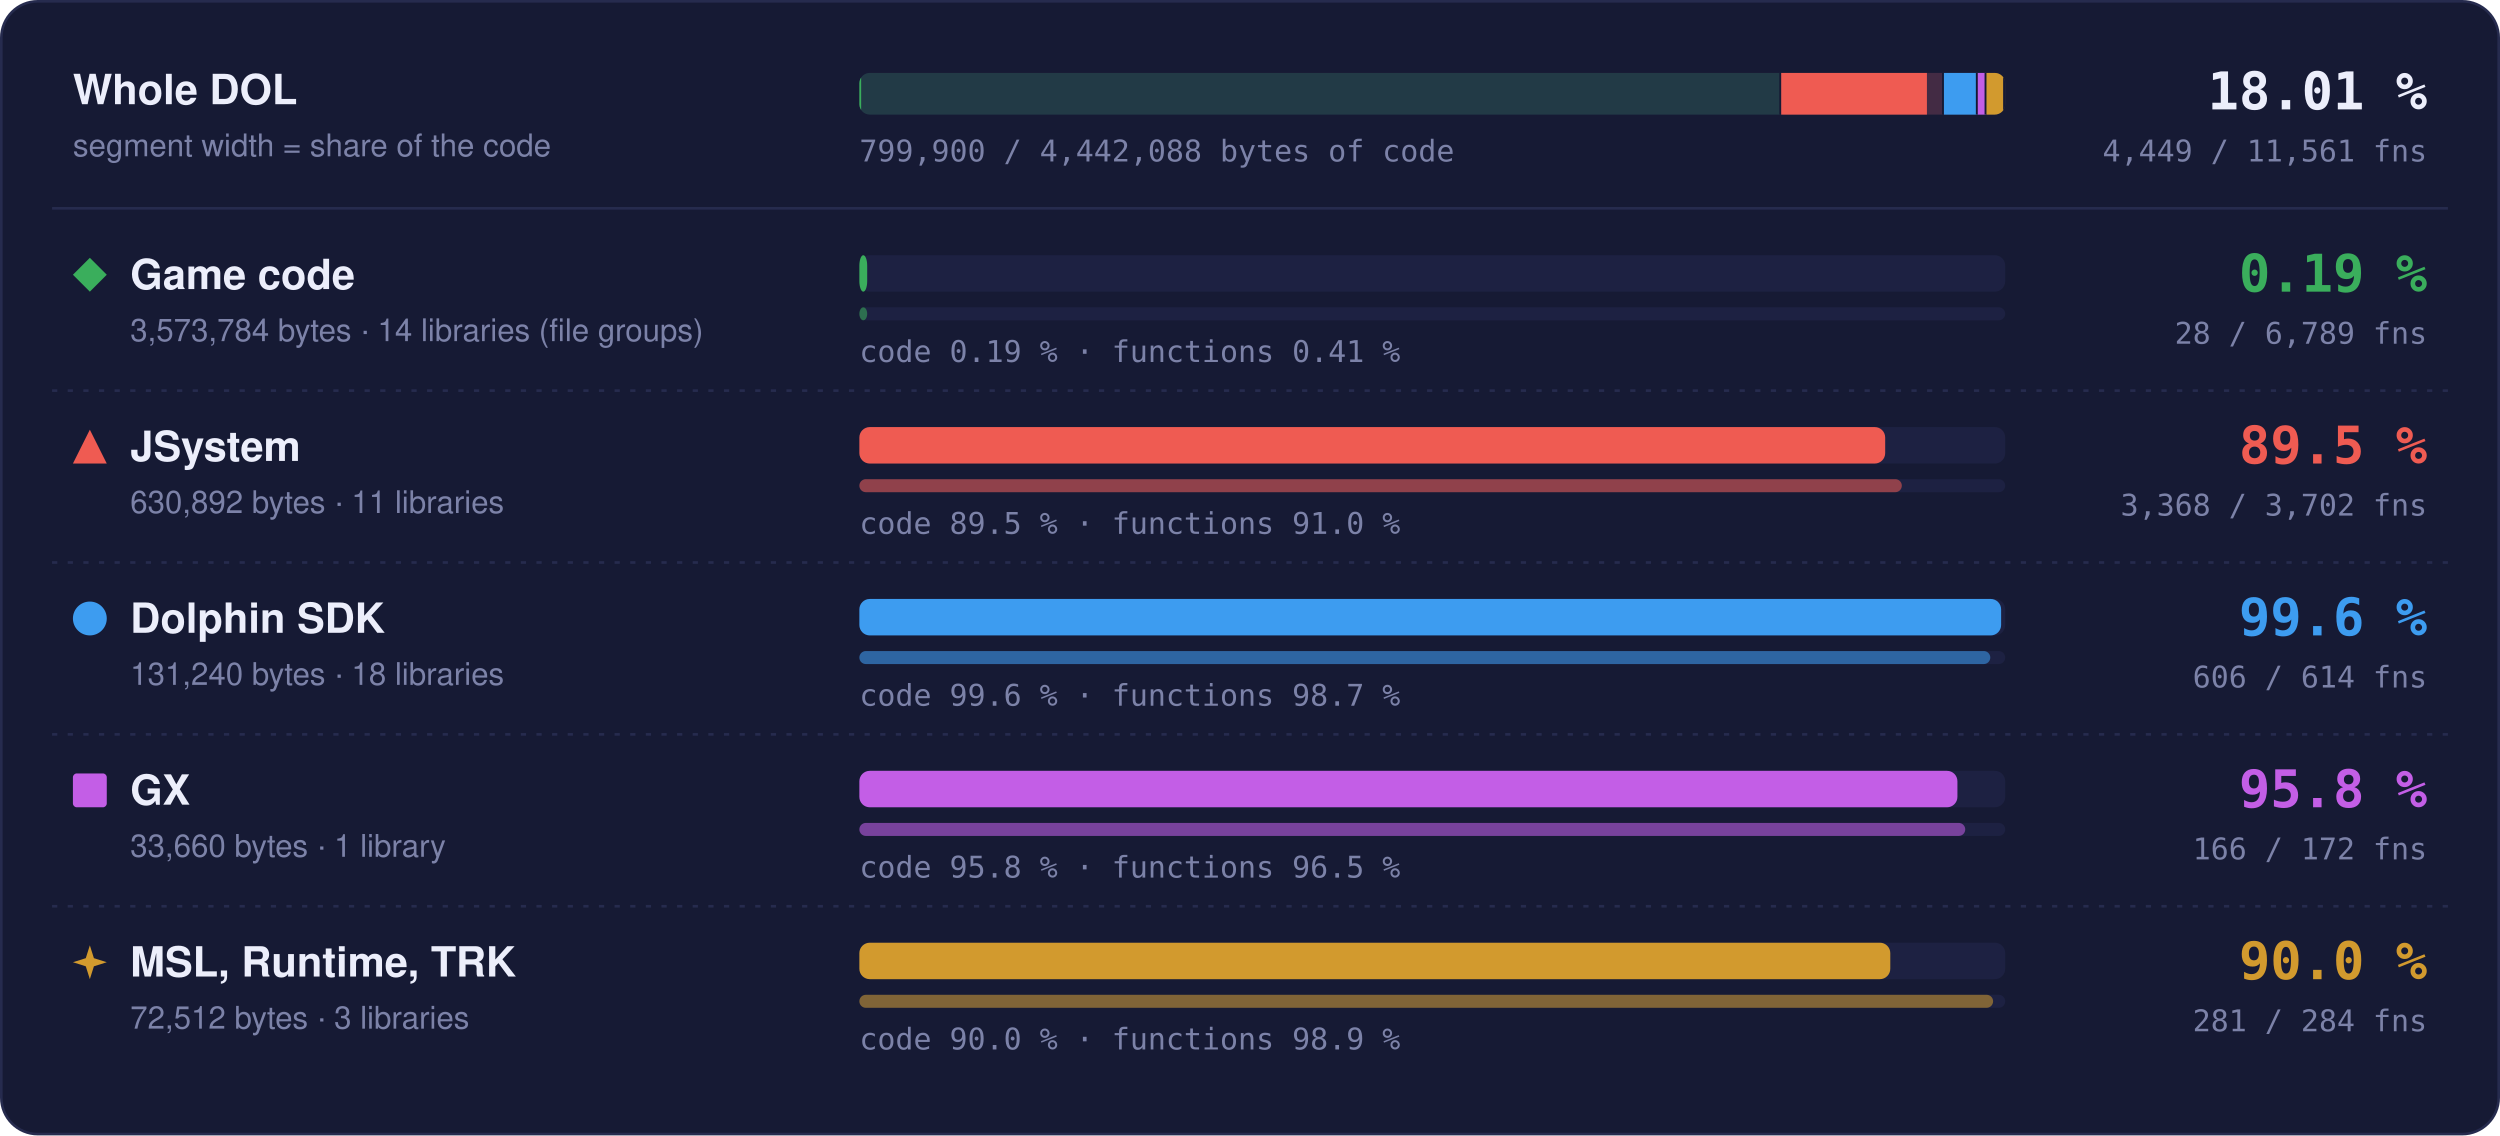
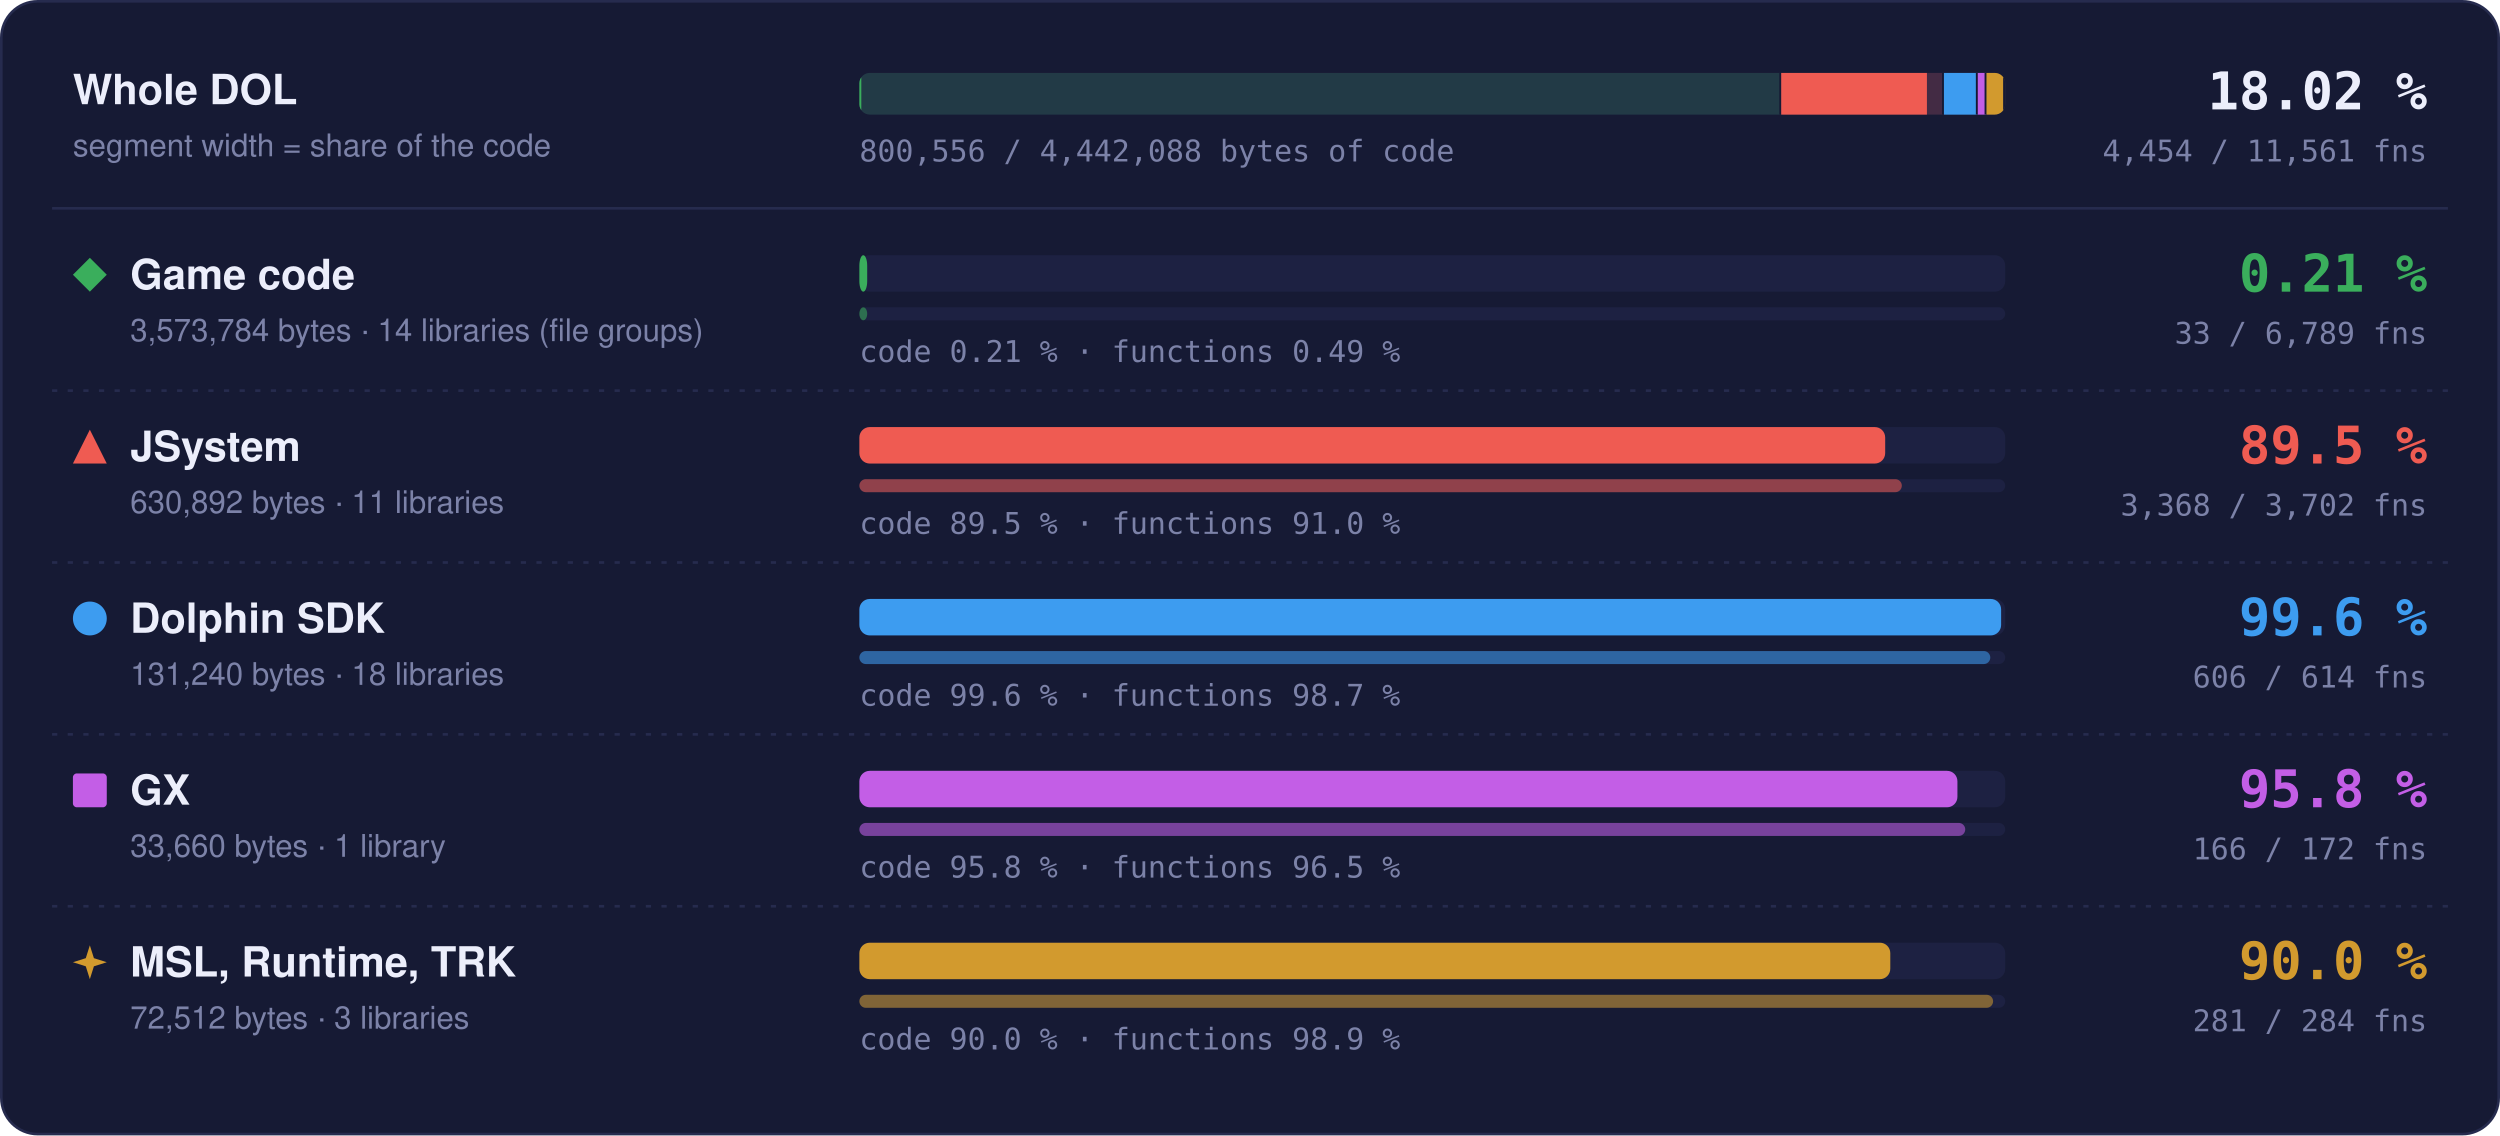
- <svg xmlns="http://www.w3.org/2000/svg" width="960" height="436" viewBox="0 0 960 436" role="img" aria-label="Matched code and functions per region: Game code 0.19 % of code, 28 of 6789 functions; JSystem 89.5 % of code, 3368 of 3702 functions; Dolphin SDK 99.6 % of code, 606 of 614 functions; GX 95.8 % of code, 166 of 172 functions; MSL, Runtime, TRK 90.0 % of code, 281 of 284 functions">
+ <svg xmlns="http://www.w3.org/2000/svg" width="960" height="436" viewBox="0 0 960 436" role="img" aria-label="Matched code and functions per region: Game code 0.21 % of code, 33 of 6789 functions; JSystem 89.5 % of code, 3368 of 3702 functions; Dolphin SDK 99.6 % of code, 606 of 614 functions; GX 95.8 % of code, 166 of 172 functions; MSL, Runtime, TRK 90.0 % of code, 281 of 284 functions">
  <style>text { font-family: -apple-system, BlinkMacSystemFont, 'Segoe UI', Helvetica, Arial, sans-serif; } .mono { font-family: ui-monospace, SFMono-Regular, 'SF Mono', Menlo, Consolas, monospace; } .grow { transform-box: fill-box; transform-origin: 0 50%; animation: grow 1.4s cubic-bezier(.2,.8,.2,1) both; } @keyframes grow { from { transform: scaleX(0); } } @media (prefers-reduced-motion: reduce) { * { animation: none !important; } }</style>
  <rect x="0.5" y="0.5" width="959" height="435" rx="14" fill="#161a34" stroke="#262b4e" />
  <text x="28" y="40" font-size="16" font-weight="700" fill="#eceefb">Whole DOL</text>
  <text x="28" y="60" font-size="12" fill="#7c82a8">segment width = share of the code</text>
  <rect x="330" y="28" width="440" height="16" rx="4" fill="#1d2142" />
  <clipPath id="wb">
    <rect x="330" y="28" width="440" height="16" rx="4" />
  </clipPath>
  <g clip-path="url(#wb)">
    <rect x="330.00" y="28" width="353.99" height="16" fill="#3aae5c" fill-opacity="0.18" />
-     <rect class="grow" x="330.00" y="28" width="0.68" height="16" fill="#3aae5c" />
+     <rect class="grow" x="330.00" y="28" width="0.74" height="16" fill="#3aae5c" />
    <rect x="683.24" y="28" width="1.5" height="16" fill="#161a34" />
    <rect x="683.99" y="28" width="62.49" height="16" fill="#ef5b52" fill-opacity="0.18" />
    <rect class="grow" x="683.99" y="28" width="55.95" height="16" fill="#ef5b52" />
    <rect x="745.73" y="28" width="1.5" height="16" fill="#161a34" />
    <rect x="746.48" y="28" width="13.00" height="16" fill="#3d9cf0" fill-opacity="0.18" />
    <rect class="grow" x="746.48" y="28" width="12.95" height="16" fill="#3d9cf0" />
    <rect x="758.73" y="28" width="1.5" height="16" fill="#161a34" />
    <rect x="759.48" y="28" width="3.33" height="16" fill="#c35ee6" fill-opacity="0.18" />
    <rect class="grow" x="759.48" y="28" width="3.20" height="16" fill="#c35ee6" />
    <rect x="762.07" y="28" width="1.5" height="16" fill="#161a34" />
    <rect x="762.82" y="28" width="7.18" height="16" fill="#d29a2e" fill-opacity="0.18" />
    <rect class="grow" x="762.82" y="28" width="6.46" height="16" fill="#d29a2e" />
    <rect x="769.25" y="28" width="1.5" height="16" fill="#161a34" />
  </g>
-   <text x="932" y="42" text-anchor="end" class="mono" font-size="20" font-weight="700" fill="#eceefb">18.01 %</text>
-   <text x="932" y="62" text-anchor="end" class="mono" font-size="11.5" fill="#7c82a8">4,449 / 11,561 fns</text>
-   <text x="330" y="62" class="mono" font-size="11.5" fill="#7c82a8">799,900 / 4,442,088 bytes of code</text>
+   <text x="932" y="42" text-anchor="end" class="mono" font-size="20" font-weight="700" fill="#eceefb">18.02 %</text>
+   <text x="932" y="62" text-anchor="end" class="mono" font-size="11.5" fill="#7c82a8">4,454 / 11,561 fns</text>
+   <text x="330" y="62" class="mono" font-size="11.5" fill="#7c82a8">800,556 / 4,442,088 bytes of code</text>
  <line x1="20" x2="940" y1="80" y2="80" stroke="#262b4e" />
  <g fill="#3aae5c">
    <path d="M34.5 99L41 105.5L34.5 112L28 105.5Z" />
  </g>
  <text x="50" y="111" font-size="16" font-weight="700" fill="#eceefb">Game code</text>
  <text x="50" y="131" font-size="12" fill="#7c82a8">3,573,784 bytes · 14 libraries (file groups)</text>
  <rect x="330" y="98" width="440" height="14" rx="4" fill="#1d2142" />
  <rect class="grow" style="animation-delay:0.0s" x="330" y="98" width="3.00" height="14" rx="4" fill="#3aae5c" />
  <rect x="330" y="118" width="440" height="5" rx="2.5" fill="#1d2142" />
  <rect class="grow" style="animation-delay:0.2s" x="330" y="118" width="3.00" height="5" rx="2.5" fill="#3aae5c" fill-opacity="0.55" />
-   <text x="330" y="139" class="mono" font-size="11.5" fill="#7c82a8">code 0.19 % · functions 0.41 %</text>
-   <text x="932" y="112" text-anchor="end" class="mono" font-size="20" font-weight="700" fill="#3aae5c">0.19 %</text>
-   <text x="932" y="132" text-anchor="end" class="mono" font-size="11.5" fill="#7c82a8">28 / 6,789 fns</text>
+   <text x="330" y="139" class="mono" font-size="11.5" fill="#7c82a8">code 0.21 % · functions 0.49 %</text>
+   <text x="932" y="112" text-anchor="end" class="mono" font-size="20" font-weight="700" fill="#3aae5c">0.21 %</text>
+   <text x="932" y="132" text-anchor="end" class="mono" font-size="11.5" fill="#7c82a8">33 / 6,789 fns</text>
  <line x1="20" x2="940" y1="150" y2="150" stroke="#262b4e" stroke-dasharray="2 4" />
  <g fill="#ef5b52">
    <path d="M34.5 165L41 178L28 178Z" />
  </g>
  <text x="50" y="177" font-size="16" font-weight="700" fill="#eceefb">JSystem</text>
  <text x="50" y="197" font-size="12" fill="#7c82a8">630,892 bytes · 11 libraries</text>
  <rect x="330" y="164" width="440" height="14" rx="4" fill="#1d2142" />
  <rect class="grow" style="animation-delay:0.1s" x="330" y="164" width="393.91" height="14" rx="4" fill="#ef5b52" />
  <rect x="330" y="184" width="440" height="5" rx="2.5" fill="#1d2142" />
  <rect class="grow" style="animation-delay:0.3s" x="330" y="184" width="400.30" height="5" rx="2.5" fill="#ef5b52" fill-opacity="0.55" />
  <text x="330" y="205" class="mono" font-size="11.5" fill="#7c82a8">code 89.5 % · functions 91.0 %</text>
  <text x="932" y="178" text-anchor="end" class="mono" font-size="20" font-weight="700" fill="#ef5b52">89.5 %</text>
  <text x="932" y="198" text-anchor="end" class="mono" font-size="11.5" fill="#7c82a8">3,368 / 3,702 fns</text>
  <line x1="20" x2="940" y1="216" y2="216" stroke="#262b4e" stroke-dasharray="2 4" />
  <g fill="#3d9cf0">
    <circle cx="34.5" cy="237.5" r="6.5" />
  </g>
  <text x="50" y="243" font-size="16" font-weight="700" fill="#eceefb">Dolphin SDK</text>
  <text x="50" y="263" font-size="12" fill="#7c82a8">131,240 bytes · 18 libraries</text>
  <rect x="330" y="230" width="440" height="14" rx="4" fill="#1d2142" />
  <rect class="grow" style="animation-delay:0.2s" x="330" y="230" width="438.43" height="14" rx="4" fill="#3d9cf0" />
  <rect x="330" y="250" width="440" height="5" rx="2.5" fill="#1d2142" />
  <rect class="grow" style="animation-delay:0.4s" x="330" y="250" width="434.27" height="5" rx="2.5" fill="#3d9cf0" fill-opacity="0.55" />
  <text x="330" y="271" class="mono" font-size="11.5" fill="#7c82a8">code 99.6 % · functions 98.7 %</text>
  <text x="932" y="244" text-anchor="end" class="mono" font-size="20" font-weight="700" fill="#3d9cf0">99.6 %</text>
  <text x="932" y="264" text-anchor="end" class="mono" font-size="11.5" fill="#7c82a8">606 / 614 fns</text>
  <line x1="20" x2="940" y1="282" y2="282" stroke="#262b4e" stroke-dasharray="2 4" />
  <g fill="#c35ee6">
    <rect x="28" y="297" width="13" height="13" rx="1.5" />
  </g>
  <text x="50" y="309" font-size="16" font-weight="700" fill="#eceefb">GX</text>
  <text x="50" y="329" font-size="12" fill="#7c82a8">33,660 bytes · 1 library</text>
  <rect x="330" y="296" width="440" height="14" rx="4" fill="#1d2142" />
  <rect class="grow" style="animation-delay:0.3s" x="330" y="296" width="421.65" height="14" rx="4" fill="#c35ee6" />
  <rect x="330" y="316" width="440" height="5" rx="2.5" fill="#1d2142" />
  <rect class="grow" style="animation-delay:0.5s" x="330" y="316" width="424.65" height="5" rx="2.5" fill="#c35ee6" fill-opacity="0.55" />
  <text x="330" y="337" class="mono" font-size="11.5" fill="#7c82a8">code 95.8 % · functions 96.5 %</text>
  <text x="932" y="310" text-anchor="end" class="mono" font-size="20" font-weight="700" fill="#c35ee6">95.8 %</text>
  <text x="932" y="330" text-anchor="end" class="mono" font-size="11.5" fill="#7c82a8">166 / 172 fns</text>
  <line x1="20" x2="940" y1="348" y2="348" stroke="#262b4e" stroke-dasharray="2 4" />
  <g fill="#d29a2e">
    <path d="M34.5 363L36.06 367.94L41 369.5L36.06 371.06L34.5 376L32.94 371.06L28 369.5L32.94 367.94Z" />
  </g>
  <text x="50" y="375" font-size="16" font-weight="700" fill="#eceefb">MSL, Runtime, TRK</text>
  <text x="50" y="395" font-size="12" fill="#7c82a8">72,512 bytes · 3 libraries</text>
  <rect x="330" y="362" width="440" height="14" rx="4" fill="#1d2142" />
  <rect class="grow" style="animation-delay:0.4s" x="330" y="362" width="395.87" height="14" rx="4" fill="#d29a2e" />
  <rect x="330" y="382" width="440" height="5" rx="2.5" fill="#1d2142" />
  <rect class="grow" style="animation-delay:0.6s" x="330" y="382" width="435.35" height="5" rx="2.5" fill="#d29a2e" fill-opacity="0.55" />
  <text x="330" y="403" class="mono" font-size="11.5" fill="#7c82a8">code 90.0 % · functions 98.9 %</text>
  <text x="932" y="376" text-anchor="end" class="mono" font-size="20" font-weight="700" fill="#d29a2e">90.0 %</text>
  <text x="932" y="396" text-anchor="end" class="mono" font-size="11.5" fill="#7c82a8">281 / 284 fns</text>
</svg>
